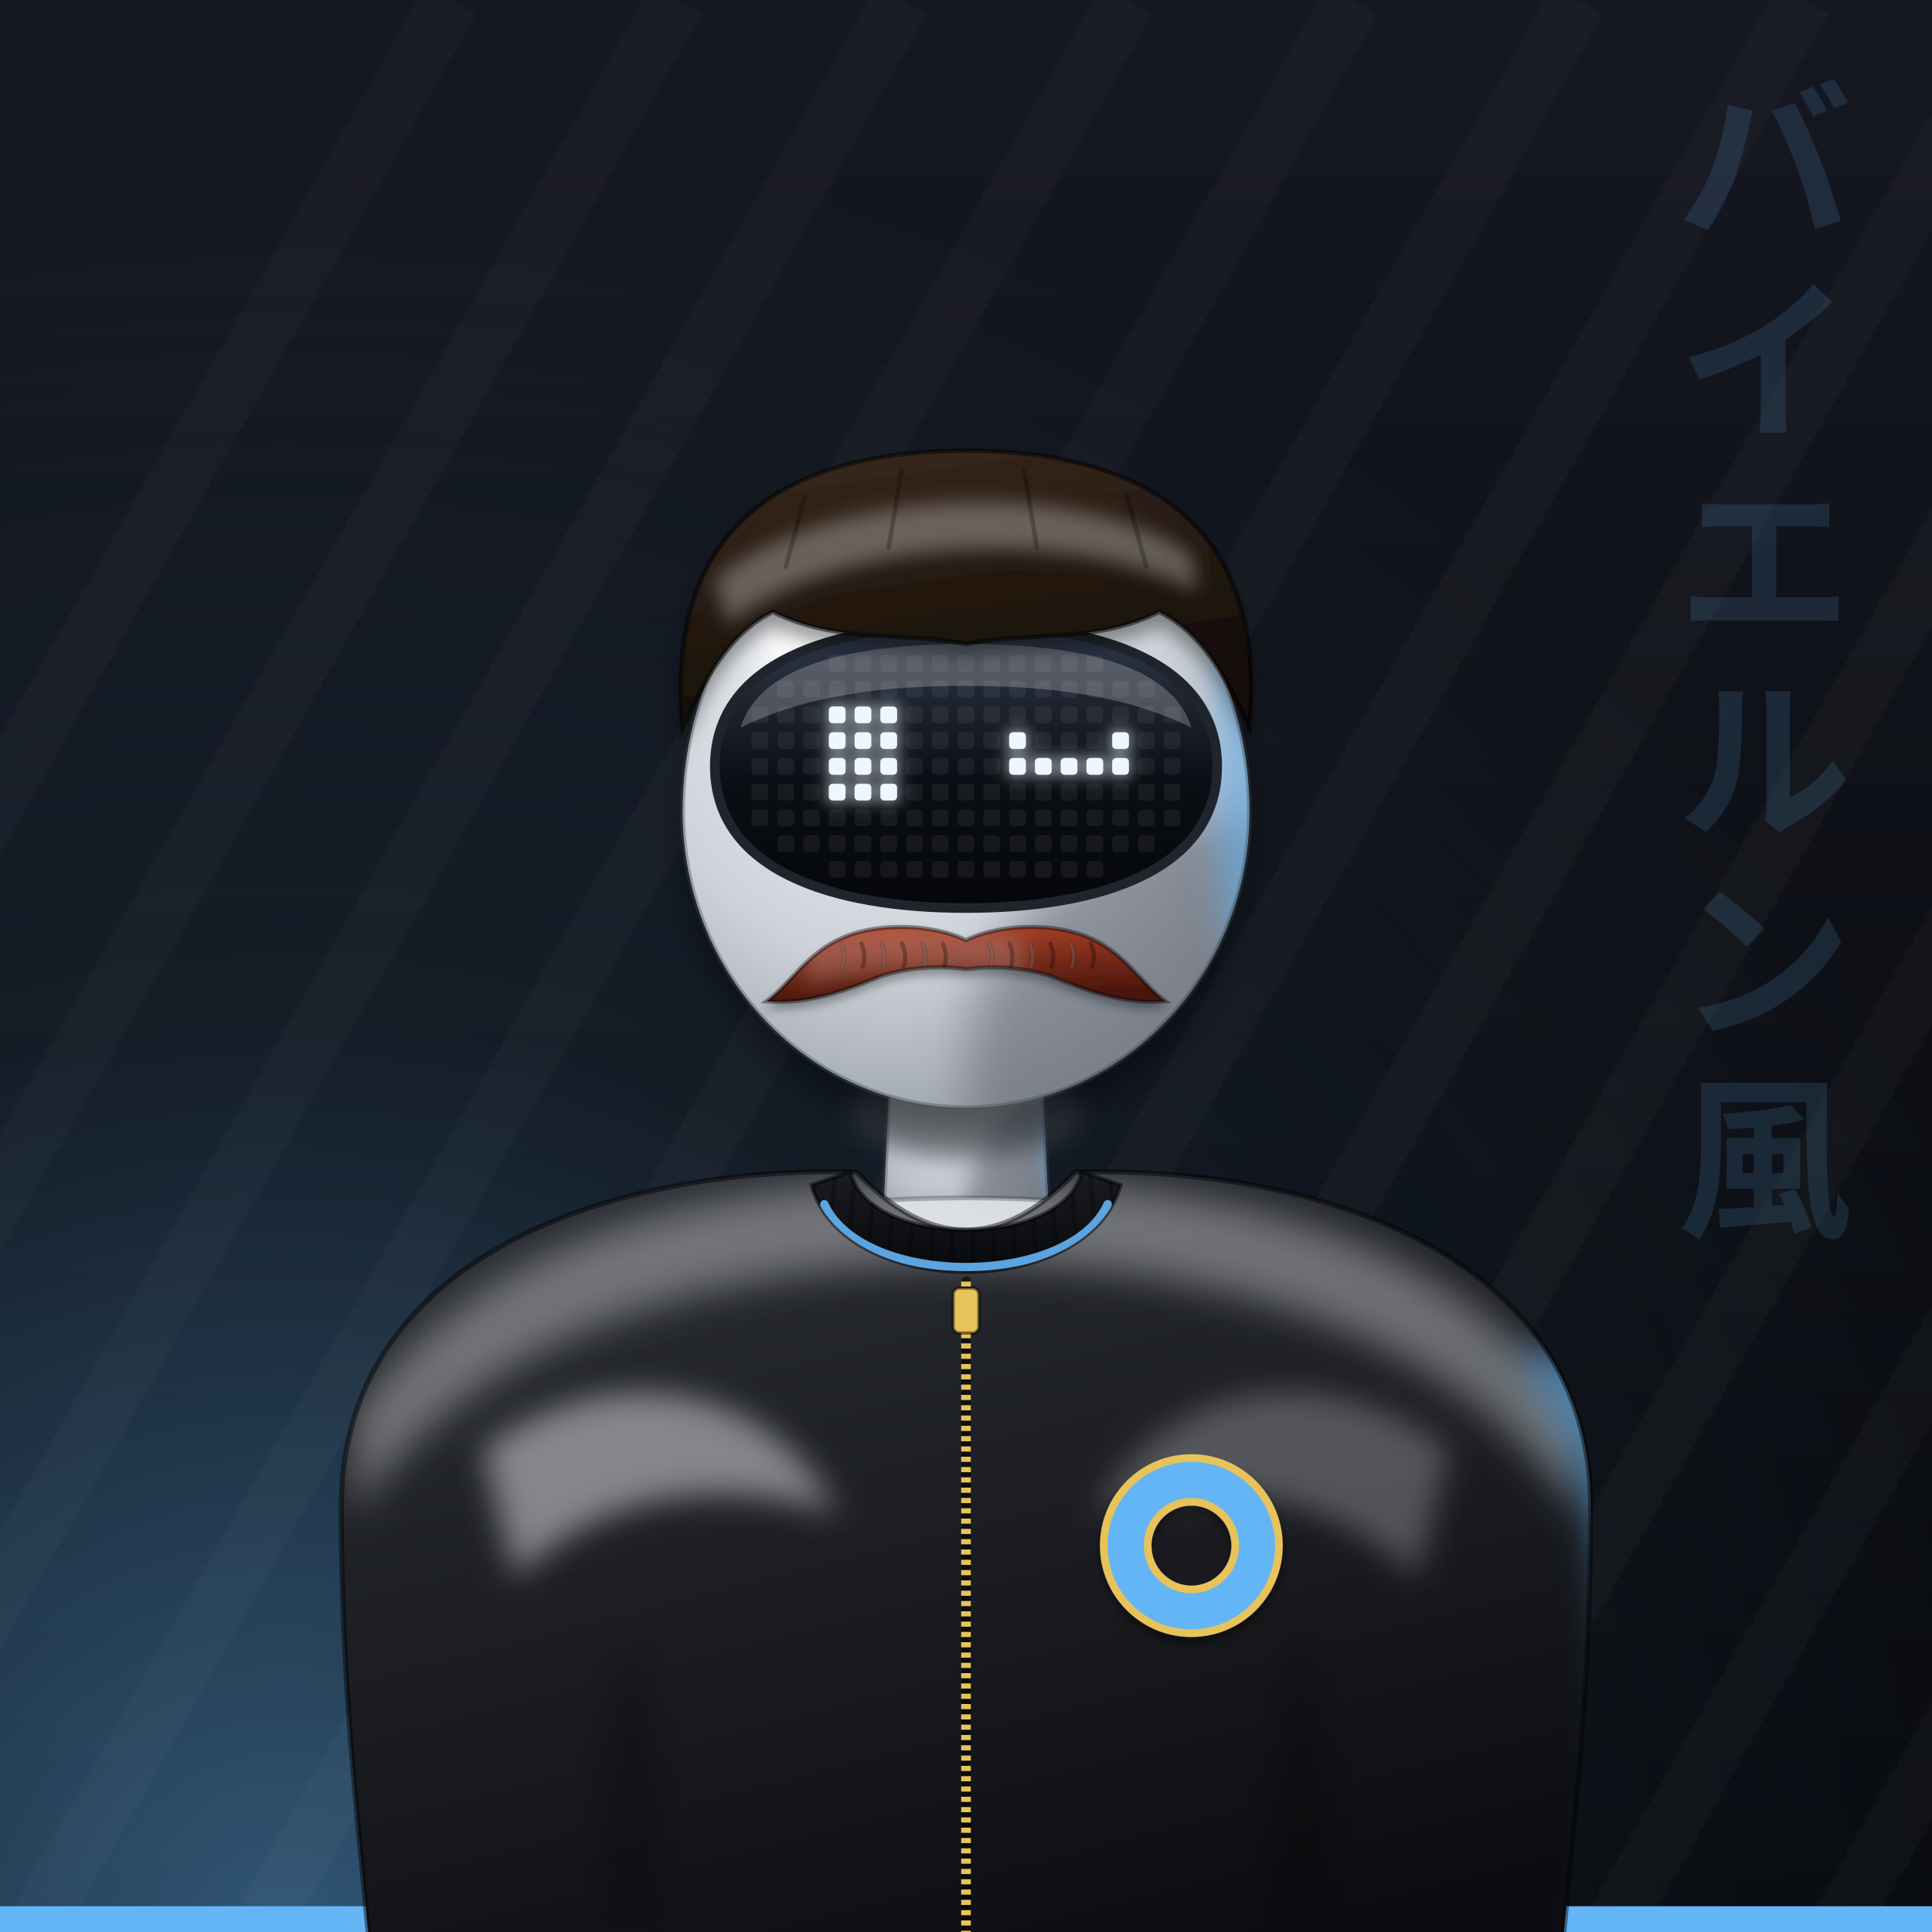
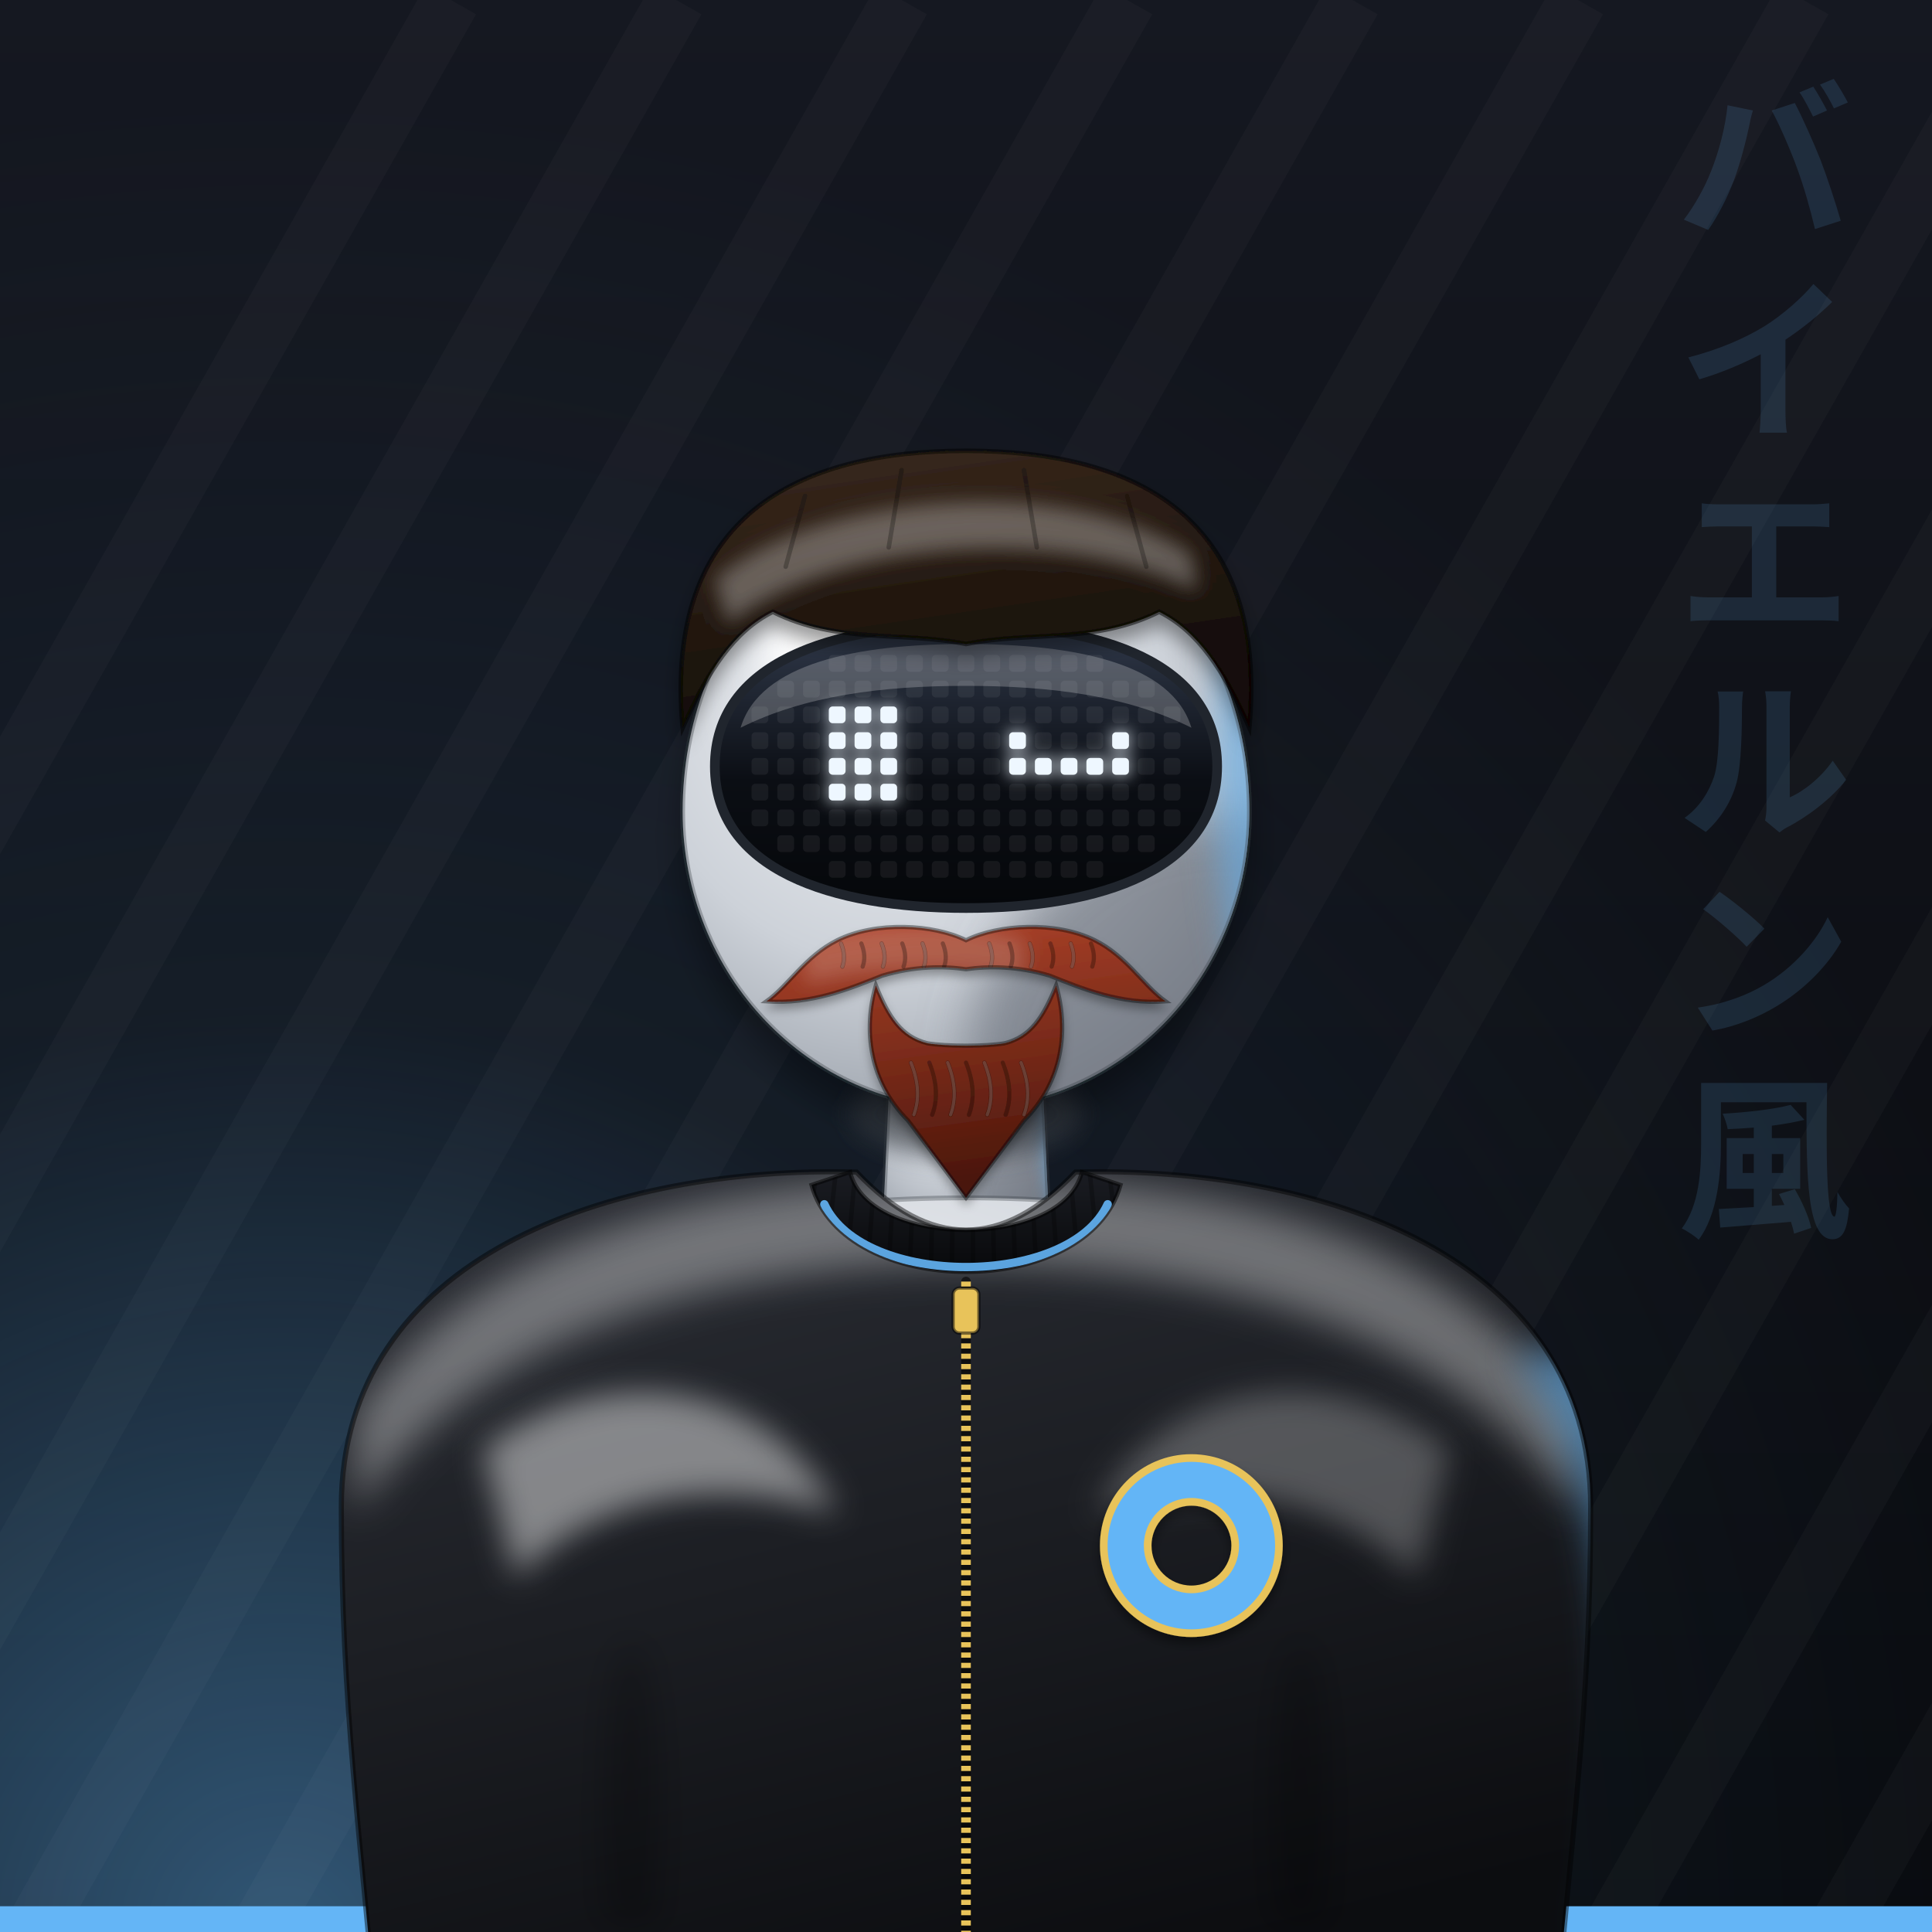
<svg xmlns="http://www.w3.org/2000/svg" viewBox="0 0 600 600" width="600" height="600">
  <defs>
    <linearGradient id="lg00001" x1="0" y1="0" x2="0" y2="1">
      <stop offset="0" stop-color="#151821" stop-opacity="1" />
      <stop offset="1" stop-color="#07080b" stop-opacity="1" />
    </linearGradient>
    <radialGradient id="rg00002" cx="0.15" cy="1" r="0.95">
      <stop offset="0" stop-color="#64b5f6" stop-opacity="0.45" />
      <stop offset="0.5" stop-color="#64b5f6" stop-opacity="0.08" />
      <stop offset="1" stop-color="#64b5f6" stop-opacity="0" />
    </radialGradient>
    <linearGradient id="lg00003" x1="0" y1="0" x2="0.3" y2="1">
      <stop offset="0" stop-color="#3b2a1e" stop-opacity="1" />
      <stop offset="1" stop-color="#120c07" stop-opacity="1" />
    </linearGradient>
    <filter id="b5" x="-50%" y="-50%" width="200%" height="200%">
      <feGaussianBlur stdDeviation="3.0" />
    </filter>
    <filter id="b8" x="-50%" y="-50%" width="200%" height="200%">
      <feGaussianBlur stdDeviation="4.8" />
    </filter>
    <clipPath id="cp00006">
      <path d="M212,196 C206,130 248,110 300,110 C352,110 394,130 388,196 C380,178 372,166 360,160 C340,170 320,166 300,170 C280,166 260,170 240,160 C228,166 220,178 212,196 Z" />
    </clipPath>
    <filter id="ds00008" x="-30%" y="-30%" width="160%" height="160%">
      <feDropShadow dx="0" dy="4" stdDeviation="3.0" flood-opacity="0.4" />
    </filter>
    <clipPath id="cp00009">
      <path d="M278,296 L322,296 L326,384 L274,384 Z" />
    </clipPath>
    <radialGradient id="rg00010" cx="0.38" cy="0.3" r="0.85">
      <stop offset="0" stop-color="#f6f7f9" stop-opacity="1" />
      <stop offset="0.55" stop-color="#cdd2d9" stop-opacity="1" />
      <stop offset="1" stop-color="#8a919b" stop-opacity="1" />
    </radialGradient>
    <filter id="b6" x="-50%" y="-50%" width="200%" height="200%">
      <feGaussianBlur stdDeviation="3.6" />
    </filter>
    <filter id="b4" x="-50%" y="-50%" width="200%" height="200%">
      <feGaussianBlur stdDeviation="2.4" />
    </filter>
    <filter id="b2" x="-50%" y="-50%" width="200%" height="200%">
      <feGaussianBlur stdDeviation="1.2" />
    </filter>
    <clipPath id="cp00016">
      <path d="M118,480 C118,402 205,372 300,372 C395,372 482,402 482,480 C482,542 476,582 470,640 L130,640 C124,582 118,542 118,480 Z" />
    </clipPath>
    <radialGradient id="rg00017" cx="0.38" cy="0.3" r="0.85">
      <stop offset="0" stop-color="#f6f7f9" stop-opacity="1" />
      <stop offset="0.55" stop-color="#cdd2d9" stop-opacity="1" />
      <stop offset="1" stop-color="#8a919b" stop-opacity="1" />
    </radialGradient>
    <filter id="b26.0" x="-50%" y="-50%" width="200%" height="200%">
      <feGaussianBlur stdDeviation="15.6" />
    </filter>
    <filter id="b20.22222222222222" x="-50%" y="-50%" width="200%" height="200%">
      <feGaussianBlur stdDeviation="12.133" />
    </filter>
    <filter id="b18.2" x="-50%" y="-50%" width="200%" height="200%">
      <feGaussianBlur stdDeviation="10.92" />
    </filter>
    <clipPath id="cp00022">
      <path d="M106,468 C106,390 190,362 266,364 Q300,400 334,364 C410,362 494,390 494,468 C494,530 488,570 482,640 L118,640 C112,570 106,530 106,468 Z" />
    </clipPath>
    <linearGradient id="lg00023" x1="0" y1="0" x2="0.35" y2="1">
      <stop offset="0" stop-color="#2c2f36" stop-opacity="1" />
      <stop offset="1" stop-color="#0c0d10" stop-opacity="1" />
    </linearGradient>
    <filter id="b10" x="-50%" y="-50%" width="200%" height="200%">
      <feGaussianBlur stdDeviation="6.0" />
    </filter>
    <filter id="b9" x="-50%" y="-50%" width="200%" height="200%">
      <feGaussianBlur stdDeviation="5.4" />
    </filter>
    <clipPath id="cp00028">
      <path d="M106,468 C106,390 190,362 266,364 Q300,400 334,364 C410,362 494,390 494,468 C494,530 488,570 482,640 L118,640 C112,570 106,530 106,468 Z" />
    </clipPath>
    <linearGradient id="lg00031" x1="0" y1="0" x2="0" y2="1">
      <stop offset="0" stop-color="#1a1c22" stop-opacity="1" />
      <stop offset="1" stop-color="#08090b" stop-opacity="1" />
    </linearGradient>
    <clipPath id="cp00032">
      <path d="M252,368 C262,404 338,404 348,368 L336,364 C330,388 270,388 264,364 Z" />
    </clipPath>
    <filter id="ds00034" x="-30%" y="-30%" width="160%" height="160%">
      <feDropShadow dx="0" dy="2" stdDeviation="1.5" flood-opacity="0.4" />
    </filter>
    <clipPath id="cp00035">
      <path d="M300,122 C348.6,122 388,166.8 388,222 C388,272.8 348.6,314 300,314 C251.4,314 212,272.8 212,222 C212,166.8 251.4,122 300,122 Z" />
    </clipPath>
    <radialGradient id="rg00036" cx="0.38" cy="0.3" r="0.85">
      <stop offset="0" stop-color="#f6f7f9" stop-opacity="1" />
      <stop offset="0.55" stop-color="#cdd2d9" stop-opacity="1" />
      <stop offset="1" stop-color="#8a919b" stop-opacity="1" />
    </radialGradient>
    <filter id="b12.571428571428571" x="-50%" y="-50%" width="200%" height="200%">
      <feGaussianBlur stdDeviation="7.543" />
    </filter>
    <filter id="b9.777777777777779" x="-50%" y="-50%" width="200%" height="200%">
      <feGaussianBlur stdDeviation="5.867" />
    </filter>
    <filter id="b8.8" x="-50%" y="-50%" width="200%" height="200%">
      <feGaussianBlur stdDeviation="5.28" />
    </filter>
    <filter id="ds00042" x="-30%" y="-30%" width="160%" height="160%">
      <feDropShadow dx="0" dy="8" stdDeviation="5.0" flood-opacity="0.35" />
    </filter>
    <linearGradient id="lg00043" x1="0" y1="0" x2="0.2" y2="1">
      <stop offset="0" stop-color="#b0432a" stop-opacity="1" />
      <stop offset="1" stop-color="#4a160b" stop-opacity="1" />
    </linearGradient>
    <clipPath id="cp00046">
-       <path d="M300,262 C290,257 272,256 260,262 C250,267 245,276 238,281 C252,282 264,277 274,273 C284,270 293,270 300,271 C307,270 316,270 326,273 C336,277 348,282 362,281 C355,276 350,267 340,262 C328,256 310,257 300,262 Z" />
+       <path d="M300,262 C290,257 272,256 260,262 C250,267 245,276 238,281 C252,282 264,277 274,273 C284,270 293,270 300,271 C307,270 316,270 326,273 C336,277 348,282 362,281 C355,276 350,267 340,262 C328,256 310,257 300,262 Z M272,276 C276,286 280,292 288,294 C294,295 306,295 312,294 C320,292 324,286 328,276 C332,290 330,306 318,318 C312,326 306,334 300,342 C294,334 288,326 282,318 C270,306 268,290 272,276 Z" />
    </clipPath>
    <filter id="ds00048" x="-30%" y="-30%" width="160%" height="160%">
      <feDropShadow dx="0" dy="2" stdDeviation="1.5" flood-opacity="0.35" />
    </filter>
    <linearGradient id="lg00049" x1="0" y1="0" x2="0" y2="1">
      <stop offset="0" stop-color="#30394a" stop-opacity="1" />
      <stop offset="0.55" stop-color="#0b0e14" stop-opacity="1" />
      <stop offset="1" stop-color="#05070a" stop-opacity="1" />
    </linearGradient>
    <filter id="fxglowled00050f" x="-20%" y="-20%" width="140%" height="140%">
      <feGaussianBlur stdDeviation="2.5" result="b" />
      <feMerge>
        <feMergeNode in="b" />
        <feMergeNode in="SourceGraphic" />
      </feMerge>
    </filter>
    <clipPath id="cp00051">
      <path d="M222,208 C222,176 258,164 300,164 C342,164 378,176 378,208 C378,240 342,252 300,252 C258,252 222,240 222,208 Z" />
    </clipPath>
  </defs>
  <g id="Hintergrund">
    <rect width="600" height="600" fill="url(#lg00001)" />
    <rect width="600" height="600" fill="url(#rg00002)" />
    <path d="M-200,600 L140,0" stroke="#ffffff" stroke-opacity=".025" stroke-width="18" />
    <path d="M-130,600 L210,0" stroke="#ffffff" stroke-opacity=".025" stroke-width="18" />
    <path d="M-60,600 L280,0" stroke="#ffffff" stroke-opacity=".025" stroke-width="18" />
    <path d="M10,600 L350,0" stroke="#ffffff" stroke-opacity=".025" stroke-width="18" />
    <path d="M80,600 L420,0" stroke="#ffffff" stroke-opacity=".025" stroke-width="18" />
    <path d="M150,600 L490,0" stroke="#ffffff" stroke-opacity=".025" stroke-width="18" />
    <path d="M220,600 L560,0" stroke="#ffffff" stroke-opacity=".025" stroke-width="18" />
    <path d="M290,600 L630,0" stroke="#ffffff" stroke-opacity=".025" stroke-width="18" />
    <path d="M360,600 L700,0" stroke="#ffffff" stroke-opacity=".025" stroke-width="18" />
    <path d="M430,600 L770,0" stroke="#ffffff" stroke-opacity=".025" stroke-width="18" />
    <path d="M500,600 L840,0" stroke="#ffffff" stroke-opacity=".025" stroke-width="18" />
    <path d="M570,600 L910,0" stroke="#ffffff" stroke-opacity=".025" stroke-width="18" />
    <path d="M640,600 L980,0" stroke="#ffffff" stroke-opacity=".025" stroke-width="18" />
    <path d="M710,600 L1050,0" stroke="#ffffff" stroke-opacity=".025" stroke-width="18" />
    <text x="548" y="70" text-anchor="middle" font-size="54" font-weight="700" font-family="Yu Gothic, Meiryo, Noto Sans JP, sans-serif" fill="#64b5f6" fill-opacity=".14">バ</text>
    <text x="548" y="132" text-anchor="middle" font-size="54" font-weight="700" font-family="Yu Gothic, Meiryo, Noto Sans JP, sans-serif" fill="#64b5f6" fill-opacity=".14">イ</text>
    <text x="548" y="194" text-anchor="middle" font-size="54" font-weight="700" font-family="Yu Gothic, Meiryo, Noto Sans JP, sans-serif" fill="#64b5f6" fill-opacity=".14">エ</text>
    <text x="548" y="256" text-anchor="middle" font-size="54" font-weight="700" font-family="Yu Gothic, Meiryo, Noto Sans JP, sans-serif" fill="#64b5f6" fill-opacity=".14">ル</text>
    <text x="548" y="318" text-anchor="middle" font-size="54" font-weight="700" font-family="Yu Gothic, Meiryo, Noto Sans JP, sans-serif" fill="#64b5f6" fill-opacity=".14">ン</text>
    <text x="548" y="380" text-anchor="middle" font-size="54" font-weight="700" font-family="Yu Gothic, Meiryo, Noto Sans JP, sans-serif" fill="#64b5f6" fill-opacity=".14">風</text>
    <rect y="592" width="600" height="8" fill="#64b5f6" />
  </g>
  <g id="Koerper">
    <path d="M278,296 L322,296 L326,384 L274,384 Z" fill="url(#rg00010)" />
    <g clip-path="url(#cp00009)">
      <path id="fxblur00011" d="M323.4,342.6 C336.3,342.6 346.8,359.2 346.8,379.6 C346.8,400 336.3,416.6 323.4,416.6 C310.5,416.6 300,400 300,379.6 C300,359.2 310.5,342.6 323.4,342.6 Z" fill="#5b626d" opacity="0.55" filter="url(#b6)" />
      <path id="fxblur00012" d="M291.7,307.4 C297.4,307.4 302.1,312.6 302.1,318.9 C302.1,325.2 297.4,330.3 291.7,330.3 C285.9,330.3 281.3,325.2 281.3,318.9 C281.3,312.6 285.9,307.4 291.7,307.4 Z" fill="#ffffff" opacity="0.9" filter="url(#b4)" />
      <path id="fxblur00013" d="M289.6,310.1 C291.3,310.1 292.7,311.7 292.7,313.6 C292.7,315.5 291.3,317.1 289.6,317.1 C287.9,317.1 286.5,315.5 286.5,313.6 C286.5,311.7 287.9,310.1 289.6,310.1 Z" fill="#ffffff" opacity="1" filter="url(#b2)" />
      <path id="fxblur00014" d="M330.2,291.6 C334.2,291.6 337.4,311.3 337.4,335.6 C337.4,359.9 334.2,379.6 330.2,379.6 C326.1,379.6 322.9,359.9 322.9,335.6 C322.9,311.3 326.1,291.6 330.2,291.6 Z" fill="#64b5f6" opacity="0.55" filter="url(#b4)" />
    </g>
    <path d="M278,296 L322,296 L326,384 L274,384 Z" fill="none" stroke="#3a3f47" stroke-opacity=".35" stroke-width="1.5" />
    <path id="fxblur00015" d="M300,332 C319.9,332 336,338.3 336,346 C336,353.7 319.9,360 300,360 C280.1,360 264,353.7 264,346 C264,338.3 280.1,332 300,332 Z" fill="#3a3f47" opacity="0.6" filter="url(#b6)" />
    <path d="M118,480 C118,402 205,372 300,372 C395,372 482,402 482,480 C482,542 476,582 470,640 L130,640 C124,582 118,542 118,480 Z" fill="url(#rg00017)" />
    <g clip-path="url(#cp00016)">
      <path id="fxblur00018" d="M463.8,514 C554.3,514 627.6,564.4 627.6,626.6 C627.6,688.8 554.3,739.2 463.8,739.2 C373.3,739.2 300,688.8 300,626.6 C300,564.4 373.3,514 463.8,514 Z" fill="#5b626d" opacity="0.55" filter="url(#b26.0)" />
      <path id="fxblur00019" d="M241.8,406.8 C282,406.8 314.6,422.4 314.6,441.7 C314.6,460.9 282,476.5 241.8,476.5 C201.6,476.5 169,460.9 169,441.7 C169,422.4 201.6,406.8 241.8,406.8 Z" fill="#ffffff" opacity="0.9" filter="url(#b20.22222222222222)" />
      <path id="fxblur00020" d="M227.2,414.9 C239.3,414.9 249,419.7 249,425.6 C249,431.5 239.3,436.3 227.2,436.3 C215.1,436.3 205.4,431.5 205.4,425.6 C205.4,419.7 215.1,414.9 227.2,414.9 Z" fill="#ffffff" opacity="1" filter="url(#b2)" />
      <path id="fxblur00021" d="M511.1,358.6 C539.3,358.6 562.1,418.6 562.1,492.6 C562.1,566.6 539.3,626.6 511.1,626.6 C483,626.6 460.2,566.6 460.2,492.6 C460.2,418.6 483,358.6 511.1,358.6 Z" fill="#64b5f6" opacity="0.55" filter="url(#b18.2)" />
    </g>
    <path d="M118,480 C118,402 205,372 300,372 C395,372 482,402 482,480 C482,542 476,582 470,640 L130,640 C124,582 118,542 118,480 Z" fill="none" stroke="#3a3f47" stroke-opacity=".35" stroke-width="1.5" />
  </g>
  <g id="Oberteil">
    <path d="M106,468 C106,390 190,362 266,364 Q300,400 334,364 C410,362 494,390 494,468 C494,530 488,570 482,640 L118,640 C112,570 106,530 106,468 Z" fill="url(#lg00023)" />
    <g clip-path="url(#cp00022)">
      <path id="fxblur00024" d="M110,470 C150,410 230,392 300,392 C370,392 450,410 490,470 L490,440 C450,380 370,366 300,366 C230,366 150,380 110,440 Z" fill="#ffffff" opacity="0.35" filter="url(#b10)" />
      <path id="fxblur00025" d="M196,510 C201,510 205,536.9 205,570 C205,603.1 201,630 196,630 C191,630 187,603.1 187,570 C187,536.9 191,510 196,510 Z" fill="#000000" opacity="0.22" filter="url(#b9)" />
      <path id="fxblur00026" d="M404,510 C409,510 413,536.9 413,570 C413,603.1 409,630 404,630 C399,630 395,603.1 395,570 C395,536.9 399,510 404,510 Z" fill="#000000" opacity="0.22" filter="url(#b9)" />
      <path id="fxblur00027" d="M470,420 C510,470 505,560 490,640 L520,640 L520,420 Z" fill="#64b5f6" opacity="0.6" filter="url(#b10)" />
    </g>
    <path d="M106,468 C106,390 190,362 266,364 Q300,400 334,364 C410,362 494,390 494,468 C494,530 488,570 482,640 L118,640 C112,570 106,530 106,468 Z" fill="none" stroke="#000" stroke-opacity=".45" stroke-width="1.6" />
    <g clip-path="url(#cp00028)">
      <path id="fxblur00029" d="M150,450 C190,420 240,430 260,470 C230,460 190,460 160,490 Z" fill="#ffffff" opacity="0.45" filter="url(#b8)" />
      <path id="fxblur00030" d="M450,450 C410,420 360,430 340,470 C370,460 410,460 440,490 Z" fill="#ffffff" opacity="0.25" filter="url(#b8)" />
    </g>
    <path d="M252,368 C262,404 338,404 348,368 L336,364 C330,388 270,388 264,364 Z" fill="url(#lg00031)" stroke="#000" stroke-opacity=".5" stroke-width="1.3" />
    <g clip-path="url(#cp00032)">
      <path d="M254,360 L248.48,404" fill="none" stroke="#000" stroke-opacity="0.25" stroke-width="1.4" stroke-linecap="round" stroke-linejoin="round" />
      <path d="M260,360 L255.2,404" fill="none" stroke="#000" stroke-opacity="0.25" stroke-width="1.4" stroke-linecap="round" stroke-linejoin="round" />
      <path d="M266,360 L261.92,404" fill="none" stroke="#000" stroke-opacity="0.25" stroke-width="1.4" stroke-linecap="round" stroke-linejoin="round" />
      <path d="M272,360 L268.64,404" fill="none" stroke="#000" stroke-opacity="0.25" stroke-width="1.4" stroke-linecap="round" stroke-linejoin="round" />
      <path d="M278,360 L275.36,404" fill="none" stroke="#000" stroke-opacity="0.25" stroke-width="1.4" stroke-linecap="round" stroke-linejoin="round" />
      <path d="M284,360 L282.08,404" fill="none" stroke="#000" stroke-opacity="0.25" stroke-width="1.4" stroke-linecap="round" stroke-linejoin="round" />
      <path d="M290,360 L288.8,404" fill="none" stroke="#000" stroke-opacity="0.25" stroke-width="1.4" stroke-linecap="round" stroke-linejoin="round" />
      <path d="M296,360 L295.52,404" fill="none" stroke="#000" stroke-opacity="0.25" stroke-width="1.4" stroke-linecap="round" stroke-linejoin="round" />
      <path d="M302,360 L302.24,404" fill="none" stroke="#000" stroke-opacity="0.25" stroke-width="1.4" stroke-linecap="round" stroke-linejoin="round" />
      <path d="M308,360 L308.96,404" fill="none" stroke="#000" stroke-opacity="0.25" stroke-width="1.4" stroke-linecap="round" stroke-linejoin="round" />
      <path d="M314,360 L315.68,404" fill="none" stroke="#000" stroke-opacity="0.25" stroke-width="1.4" stroke-linecap="round" stroke-linejoin="round" />
      <path d="M320,360 L322.4,404" fill="none" stroke="#000" stroke-opacity="0.25" stroke-width="1.4" stroke-linecap="round" stroke-linejoin="round" />
      <path d="M326,360 L329.12,404" fill="none" stroke="#000" stroke-opacity="0.25" stroke-width="1.4" stroke-linecap="round" stroke-linejoin="round" />
      <path d="M332,360 L335.84,404" fill="none" stroke="#000" stroke-opacity="0.25" stroke-width="1.4" stroke-linecap="round" stroke-linejoin="round" />
      <path d="M338,360 L342.56,404" fill="none" stroke="#000" stroke-opacity="0.25" stroke-width="1.4" stroke-linecap="round" stroke-linejoin="round" />
      <path d="M344,360 L349.28,404" fill="none" stroke="#000" stroke-opacity="0.25" stroke-width="1.4" stroke-linecap="round" stroke-linejoin="round" />
      <path d="M256,374 C268,400 332,400 344,374" fill="none" stroke="#64b5f6" stroke-opacity="0.9" stroke-width="2.6" stroke-linecap="round" stroke-linejoin="round" />
    </g>
    <path d="M300,398 L300,640" fill="none" stroke="#000" stroke-opacity="0.55" stroke-width="3" stroke-linecap="round" stroke-linejoin="round" />
    <path d="M300,398 L300,640" stroke="#e8c35a" stroke-width="3" stroke-dasharray="1.6 1.6" fill="none" />
    <rect x="296" y="400" width="8" height="14" rx="2" fill="#e8c35a" stroke="#000" stroke-opacity=".5" />
    <path d="M160,618 C230,630 370,630 440,618 L440,640 L160,640 Z" fill="#14161b" />
    <path d="M160,624 C230,636 370,636 440,624" fill="none" stroke="#64b5f6" stroke-opacity="1" stroke-width="2.4" stroke-linecap="round" stroke-linejoin="round" />
  </g>
  <g id="Abzeichen">
    <g id="fxds00033" filter="url(#ds00034)">
      <path d="M0,-8 A8,8 0 1 1 -0.01,-8 Z M0,-4 A4,4 0 1 0 0.01,-4 Z" transform="translate(370 480) scale(3.4)" fill="#64b5f6" stroke="#e8c35a" stroke-width="0.7" fill-rule="evenodd" />
    </g>
  </g>
  <g id="Kopf" transform="translate(0,30)">
    <g id="fxds00041" filter="url(#ds00042)">
      <path d="M300,122 C348.6,122 388,166.8 388,222 C388,272.8 348.6,314 300,314 C251.4,314 212,272.8 212,222 C212,166.8 251.4,122 300,122 Z" fill="url(#rg00036)" />
      <g clip-path="url(#cp00035)">
        <path id="fxblur00037" d="M379.2,223.8 C422.9,223.8 458.4,259.9 458.4,304.4 C458.4,348.9 422.9,385 379.2,385 C335.5,385 300,348.9 300,304.4 C300,259.9 335.5,223.8 379.2,223.8 Z" fill="#5b626d" opacity="0.55" filter="url(#b12.571428571428571)" />
        <path id="fxblur00038" d="M271.8,147 C291.3,147 307,158.1 307,171.9 C307,185.7 291.3,196.9 271.8,196.9 C252.4,196.9 236.6,185.7 236.6,171.9 C236.6,158.1 252.4,147 271.8,147 Z" fill="#ffffff" opacity="0.9" filter="url(#b9.777777777777779)" />
        <path id="fxblur00039" d="M264.8,152.7 C270.6,152.7 275.4,156.2 275.4,160.4 C275.4,164.6 270.6,168.1 264.8,168.1 C259,168.1 254.2,164.6 254.2,160.4 C254.2,156.2 259,152.7 264.8,152.7 Z" fill="#ffffff" opacity="1" filter="url(#b2)" />
        <path id="fxblur00040" d="M402.1,112.4 C415.7,112.4 426.7,155.4 426.7,208.4 C426.7,261.4 415.7,304.4 402.1,304.4 C388.5,304.4 377.4,261.4 377.4,208.4 C377.4,155.4 388.5,112.4 402.1,112.4 Z" fill="#64b5f6" opacity="0.55" filter="url(#b8.8)" />
      </g>
      <path d="M300,122 C348.6,122 388,166.8 388,222 C388,272.8 348.6,314 300,314 C251.4,314 212,272.8 212,222 C212,166.8 251.4,122 300,122 Z" fill="none" stroke="#3a3f47" stroke-opacity=".35" stroke-width="1.5" />
    </g>
  </g>
  <g id="Bart" transform="translate(0,30)">
    <g id="fxds00047" filter="url(#ds00048)">
-       <path d="M300,262 C290,257 272,256 260,262 C250,267 245,276 238,281 C252,282 264,277 274,273 C284,270 293,270 300,271 C307,270 316,270 326,273 C336,277 348,282 362,281 C355,276 350,267 340,262 C328,256 310,257 300,262 Z" fill="url(#lg00043)" />
+       <path d="M300,262 C290,257 272,256 260,262 C250,267 245,276 238,281 C252,282 264,277 274,273 C284,270 293,270 300,271 C307,270 316,270 326,273 C336,277 348,282 362,281 C355,276 350,267 340,262 C328,256 310,257 300,262 Z M272,276 C276,286 280,292 288,294 C294,295 306,295 312,294 C320,292 324,286 328,276 C332,290 330,306 318,318 C312,326 306,334 300,342 C294,334 288,326 282,318 C270,306 268,290 272,276 Z" fill="url(#lg00043)" />
      <g clip-path="url(#cp00046)">
        <path id="fxblur00044" d="M250,262 C270,256 300,256 318,262 L318,276 C300,270 270,270 250,276 Z" fill="#ffffff" opacity="0.18" filter="url(#b5)" />
        <path id="fxblur00045" d="M372,214 C398,246 394,290 360,320 L420,330 L420,200 Z" fill="#64b5f6" opacity="0.28" filter="url(#b8)" />
        <path d="M261.2,263 q1.6,4 0.4,7.2" fill="none" stroke="#000" stroke-opacity="0.28" stroke-width="1.3" stroke-linecap="round" stroke-linejoin="round" />
        <path d="M267.5,263 q1.6,4 0.4,7.2" fill="none" stroke="#000" stroke-opacity="0.28" stroke-width="1.3" stroke-linecap="round" stroke-linejoin="round" />
        <path d="M273.8,263 q1.6,4 0.4,7.2" fill="none" stroke="#000" stroke-opacity="0.28" stroke-width="1.3" stroke-linecap="round" stroke-linejoin="round" />
        <path d="M280.2,263 q1.6,4 0.4,7.2" fill="none" stroke="#000" stroke-opacity="0.28" stroke-width="1.3" stroke-linecap="round" stroke-linejoin="round" />
        <path d="M286.5,263 q1.6,4 0.4,7.2" fill="none" stroke="#000" stroke-opacity="0.28" stroke-width="1.3" stroke-linecap="round" stroke-linejoin="round" />
        <path d="M292.8,263 q1.6,4 0.4,7.2" fill="none" stroke="#000" stroke-opacity="0.28" stroke-width="1.3" stroke-linecap="round" stroke-linejoin="round" />
        <path d="M307.2,263 q1.6,4 0.4,7.2" fill="none" stroke="#000" stroke-opacity="0.28" stroke-width="1.3" stroke-linecap="round" stroke-linejoin="round" />
        <path d="M313.5,263 q1.6,4 0.4,7.2" fill="none" stroke="#000" stroke-opacity="0.28" stroke-width="1.3" stroke-linecap="round" stroke-linejoin="round" />
        <path d="M319.8,263 q1.6,4 0.4,7.2" fill="none" stroke="#000" stroke-opacity="0.28" stroke-width="1.3" stroke-linecap="round" stroke-linejoin="round" />
        <path d="M326.2,263 q1.6,4 0.4,7.2" fill="none" stroke="#000" stroke-opacity="0.28" stroke-width="1.3" stroke-linecap="round" stroke-linejoin="round" />
        <path d="M332.5,263 q1.6,4 0.4,7.2" fill="none" stroke="#000" stroke-opacity="0.28" stroke-width="1.3" stroke-linecap="round" stroke-linejoin="round" />
        <path d="M338.8,263 q1.6,4 0.4,7.2" fill="none" stroke="#000" stroke-opacity="0.28" stroke-width="1.3" stroke-linecap="round" stroke-linejoin="round" />
+         <path d="M282.9,300 q3.6,9 0.9,16.2" fill="none" stroke="#000" stroke-opacity="0.28" stroke-width="1.3" stroke-linecap="round" stroke-linejoin="round" />
+         <path d="M288.6,300 q3.6,9 0.9,16.2" fill="none" stroke="#000" stroke-opacity="0.28" stroke-width="1.3" stroke-linecap="round" stroke-linejoin="round" />
+         <path d="M294.3,300 q3.6,9 0.9,16.2" fill="none" stroke="#000" stroke-opacity="0.28" stroke-width="1.3" stroke-linecap="round" stroke-linejoin="round" />
+         <path d="M300,300 q3.6,9 0.9,16.2" fill="none" stroke="#000" stroke-opacity="0.28" stroke-width="1.3" stroke-linecap="round" stroke-linejoin="round" />
+         <path d="M305.7,300 q3.6,9 0.9,16.2" fill="none" stroke="#000" stroke-opacity="0.28" stroke-width="1.3" stroke-linecap="round" stroke-linejoin="round" />
+         <path d="M311.4,300 q3.6,9 0.9,16.2" fill="none" stroke="#000" stroke-opacity="0.28" stroke-width="1.3" stroke-linecap="round" stroke-linejoin="round" />
+         <path d="M317.1,300 q3.6,9 0.9,16.2" fill="none" stroke="#000" stroke-opacity="0.28" stroke-width="1.3" stroke-linecap="round" stroke-linejoin="round" />
        <path d="M261.2,263 q1.6,4 0.4,7.2" fill="none" stroke="#ffffff" stroke-opacity="0.16" stroke-width="1" stroke-linecap="round" stroke-linejoin="round" />
        <path d="M273.8,263 q1.6,4 0.4,7.2" fill="none" stroke="#ffffff" stroke-opacity="0.16" stroke-width="1" stroke-linecap="round" stroke-linejoin="round" />
        <path d="M286.5,263 q1.6,4 0.4,7.2" fill="none" stroke="#ffffff" stroke-opacity="0.16" stroke-width="1" stroke-linecap="round" stroke-linejoin="round" />
        <path d="M307.2,263 q1.6,4 0.4,7.2" fill="none" stroke="#ffffff" stroke-opacity="0.16" stroke-width="1" stroke-linecap="round" stroke-linejoin="round" />
        <path d="M319.8,263 q1.6,4 0.4,7.2" fill="none" stroke="#ffffff" stroke-opacity="0.16" stroke-width="1" stroke-linecap="round" stroke-linejoin="round" />
        <path d="M332.5,263 q1.6,4 0.4,7.2" fill="none" stroke="#ffffff" stroke-opacity="0.16" stroke-width="1" stroke-linecap="round" stroke-linejoin="round" />
+         <path d="M282.9,300 q3.6,9 0.9,16.2" fill="none" stroke="#ffffff" stroke-opacity="0.16" stroke-width="1" stroke-linecap="round" stroke-linejoin="round" />
+         <path d="M294.3,300 q3.6,9 0.9,16.2" fill="none" stroke="#ffffff" stroke-opacity="0.16" stroke-width="1" stroke-linecap="round" stroke-linejoin="round" />
+         <path d="M305.7,300 q3.6,9 0.9,16.2" fill="none" stroke="#ffffff" stroke-opacity="0.16" stroke-width="1" stroke-linecap="round" stroke-linejoin="round" />
+         <path d="M317.1,300 q3.6,9 0.9,16.2" fill="none" stroke="#ffffff" stroke-opacity="0.16" stroke-width="1" stroke-linecap="round" stroke-linejoin="round" />
      </g>
-       <path d="M300,262 C290,257 272,256 260,262 C250,267 245,276 238,281 C252,282 264,277 274,273 C284,270 293,270 300,271 C307,270 316,270 326,273 C336,277 348,282 362,281 C355,276 350,267 340,262 C328,256 310,257 300,262 Z" fill="none" stroke="#000" stroke-opacity=".38" stroke-width="1.3" />
+       <path d="M300,262 C290,257 272,256 260,262 C250,267 245,276 238,281 C252,282 264,277 274,273 C284,270 293,270 300,271 C307,270 316,270 326,273 C336,277 348,282 362,281 C355,276 350,267 340,262 C328,256 310,257 300,262 Z M272,276 C276,286 280,292 288,294 C294,295 306,295 312,294 C320,292 324,286 328,276 C332,290 330,306 318,318 C312,326 306,334 300,342 C294,334 288,326 282,318 C270,306 268,290 272,276 Z" fill="none" stroke="#000" stroke-opacity=".38" stroke-width="1.3" />
    </g>
  </g>
  <g id="Visier" transform="translate(0,30)">
    <path d="M222,208 C222,176 258,164 300,164 C342,164 378,176 378,208 C378,240 342,252 300,252 C258,252 222,240 222,208 Z" fill="url(#lg00049)" stroke="#20252d" stroke-width="3" />
    <g fill="#ffffff" fill-opacity=".06">
      <rect x="257.4" y="173.4" width="5.2" height="5.2" rx="1.2" />
      <rect x="265.4" y="173.4" width="5.2" height="5.2" rx="1.2" />
      <rect x="273.4" y="173.4" width="5.2" height="5.2" rx="1.2" />
      <rect x="281.4" y="173.4" width="5.2" height="5.2" rx="1.2" />
      <rect x="289.4" y="173.4" width="5.2" height="5.2" rx="1.2" />
      <rect x="297.4" y="173.4" width="5.2" height="5.2" rx="1.2" />
      <rect x="305.4" y="173.4" width="5.2" height="5.2" rx="1.2" />
      <rect x="313.4" y="173.4" width="5.2" height="5.2" rx="1.2" />
      <rect x="321.4" y="173.4" width="5.2" height="5.2" rx="1.2" />
      <rect x="329.4" y="173.4" width="5.2" height="5.2" rx="1.2" />
      <rect x="337.4" y="173.4" width="5.2" height="5.2" rx="1.2" />
      <rect x="241.4" y="181.4" width="5.2" height="5.2" rx="1.2" />
      <rect x="249.4" y="181.4" width="5.2" height="5.2" rx="1.2" />
      <rect x="257.4" y="181.4" width="5.2" height="5.2" rx="1.2" />
      <rect x="265.4" y="181.4" width="5.2" height="5.2" rx="1.2" />
      <rect x="273.4" y="181.4" width="5.2" height="5.2" rx="1.2" />
      <rect x="281.4" y="181.4" width="5.2" height="5.2" rx="1.2" />
      <rect x="289.4" y="181.4" width="5.2" height="5.2" rx="1.2" />
      <rect x="297.4" y="181.4" width="5.2" height="5.2" rx="1.2" />
      <rect x="305.4" y="181.4" width="5.2" height="5.2" rx="1.2" />
      <rect x="313.4" y="181.4" width="5.2" height="5.2" rx="1.2" />
      <rect x="321.4" y="181.4" width="5.2" height="5.2" rx="1.2" />
      <rect x="329.4" y="181.4" width="5.2" height="5.2" rx="1.2" />
      <rect x="337.4" y="181.4" width="5.2" height="5.2" rx="1.2" />
      <rect x="345.4" y="181.4" width="5.2" height="5.2" rx="1.2" />
      <rect x="353.4" y="181.4" width="5.2" height="5.2" rx="1.2" />
      <rect x="233.4" y="189.4" width="5.2" height="5.2" rx="1.2" />
      <rect x="241.4" y="189.4" width="5.2" height="5.2" rx="1.2" />
      <rect x="249.4" y="189.4" width="5.2" height="5.2" rx="1.2" />
      <rect x="257.4" y="189.4" width="5.2" height="5.2" rx="1.2" />
      <rect x="265.4" y="189.4" width="5.2" height="5.2" rx="1.2" />
      <rect x="273.4" y="189.4" width="5.2" height="5.2" rx="1.2" />
      <rect x="281.4" y="189.4" width="5.2" height="5.2" rx="1.2" />
      <rect x="289.4" y="189.4" width="5.2" height="5.2" rx="1.2" />
      <rect x="297.4" y="189.4" width="5.2" height="5.2" rx="1.2" />
      <rect x="305.4" y="189.4" width="5.2" height="5.2" rx="1.2" />
      <rect x="313.4" y="189.4" width="5.2" height="5.2" rx="1.2" />
      <rect x="321.4" y="189.4" width="5.2" height="5.2" rx="1.2" />
      <rect x="329.4" y="189.4" width="5.2" height="5.2" rx="1.2" />
      <rect x="337.4" y="189.4" width="5.2" height="5.2" rx="1.2" />
      <rect x="345.4" y="189.4" width="5.2" height="5.2" rx="1.2" />
      <rect x="353.4" y="189.4" width="5.2" height="5.2" rx="1.2" />
      <rect x="361.4" y="189.4" width="5.2" height="5.2" rx="1.2" />
      <rect x="233.4" y="197.4" width="5.2" height="5.2" rx="1.2" />
      <rect x="241.4" y="197.4" width="5.2" height="5.2" rx="1.2" />
      <rect x="249.4" y="197.4" width="5.2" height="5.2" rx="1.2" />
      <rect x="257.4" y="197.4" width="5.2" height="5.2" rx="1.2" />
      <rect x="265.4" y="197.4" width="5.2" height="5.2" rx="1.2" />
      <rect x="273.4" y="197.4" width="5.2" height="5.2" rx="1.2" />
      <rect x="281.4" y="197.4" width="5.2" height="5.2" rx="1.2" />
      <rect x="289.4" y="197.4" width="5.2" height="5.2" rx="1.2" />
      <rect x="297.4" y="197.4" width="5.2" height="5.2" rx="1.2" />
      <rect x="305.4" y="197.4" width="5.2" height="5.2" rx="1.2" />
      <rect x="313.4" y="197.4" width="5.2" height="5.2" rx="1.2" />
      <rect x="321.4" y="197.4" width="5.2" height="5.2" rx="1.2" />
      <rect x="329.4" y="197.4" width="5.2" height="5.2" rx="1.2" />
      <rect x="337.4" y="197.4" width="5.2" height="5.2" rx="1.2" />
      <rect x="345.4" y="197.4" width="5.2" height="5.2" rx="1.2" />
      <rect x="353.4" y="197.4" width="5.2" height="5.2" rx="1.2" />
      <rect x="361.4" y="197.4" width="5.2" height="5.2" rx="1.2" />
      <rect x="233.4" y="205.4" width="5.2" height="5.2" rx="1.2" />
      <rect x="241.4" y="205.4" width="5.2" height="5.2" rx="1.2" />
      <rect x="249.4" y="205.4" width="5.2" height="5.2" rx="1.2" />
      <rect x="257.4" y="205.4" width="5.2" height="5.2" rx="1.2" />
      <rect x="265.4" y="205.4" width="5.2" height="5.2" rx="1.2" />
      <rect x="273.4" y="205.4" width="5.2" height="5.2" rx="1.2" />
      <rect x="281.4" y="205.4" width="5.2" height="5.2" rx="1.2" />
      <rect x="289.4" y="205.4" width="5.2" height="5.2" rx="1.2" />
      <rect x="297.4" y="205.4" width="5.2" height="5.2" rx="1.2" />
      <rect x="305.4" y="205.4" width="5.2" height="5.2" rx="1.2" />
      <rect x="313.4" y="205.4" width="5.2" height="5.2" rx="1.2" />
      <rect x="321.4" y="205.4" width="5.2" height="5.2" rx="1.2" />
      <rect x="329.4" y="205.4" width="5.2" height="5.2" rx="1.2" />
      <rect x="337.4" y="205.4" width="5.2" height="5.2" rx="1.2" />
      <rect x="345.4" y="205.4" width="5.2" height="5.2" rx="1.2" />
      <rect x="353.4" y="205.4" width="5.2" height="5.2" rx="1.2" />
      <rect x="361.4" y="205.4" width="5.2" height="5.2" rx="1.2" />
      <rect x="233.4" y="213.4" width="5.2" height="5.2" rx="1.2" />
      <rect x="241.4" y="213.4" width="5.2" height="5.2" rx="1.2" />
      <rect x="249.4" y="213.4" width="5.2" height="5.2" rx="1.2" />
      <rect x="257.4" y="213.4" width="5.2" height="5.2" rx="1.2" />
      <rect x="265.4" y="213.4" width="5.2" height="5.2" rx="1.2" />
      <rect x="273.4" y="213.4" width="5.2" height="5.2" rx="1.2" />
      <rect x="281.4" y="213.4" width="5.2" height="5.2" rx="1.2" />
      <rect x="289.4" y="213.4" width="5.2" height="5.2" rx="1.2" />
      <rect x="297.4" y="213.4" width="5.2" height="5.2" rx="1.2" />
      <rect x="305.4" y="213.4" width="5.2" height="5.2" rx="1.2" />
      <rect x="313.4" y="213.4" width="5.2" height="5.2" rx="1.2" />
      <rect x="321.4" y="213.4" width="5.2" height="5.2" rx="1.2" />
      <rect x="329.4" y="213.4" width="5.2" height="5.2" rx="1.2" />
      <rect x="337.4" y="213.4" width="5.2" height="5.2" rx="1.2" />
      <rect x="345.4" y="213.4" width="5.2" height="5.2" rx="1.2" />
      <rect x="353.4" y="213.4" width="5.2" height="5.2" rx="1.2" />
      <rect x="361.4" y="213.4" width="5.2" height="5.2" rx="1.2" />
      <rect x="233.4" y="221.4" width="5.2" height="5.2" rx="1.2" />
      <rect x="241.4" y="221.4" width="5.2" height="5.2" rx="1.2" />
      <rect x="249.4" y="221.4" width="5.2" height="5.2" rx="1.2" />
      <rect x="257.4" y="221.4" width="5.2" height="5.2" rx="1.2" />
      <rect x="265.4" y="221.4" width="5.2" height="5.2" rx="1.2" />
      <rect x="273.4" y="221.4" width="5.2" height="5.2" rx="1.2" />
      <rect x="281.4" y="221.4" width="5.2" height="5.2" rx="1.2" />
      <rect x="289.4" y="221.4" width="5.2" height="5.2" rx="1.2" />
      <rect x="297.4" y="221.4" width="5.2" height="5.2" rx="1.2" />
      <rect x="305.4" y="221.4" width="5.2" height="5.2" rx="1.2" />
      <rect x="313.4" y="221.4" width="5.2" height="5.2" rx="1.2" />
      <rect x="321.4" y="221.4" width="5.2" height="5.2" rx="1.2" />
      <rect x="329.4" y="221.4" width="5.2" height="5.2" rx="1.2" />
      <rect x="337.4" y="221.4" width="5.2" height="5.2" rx="1.2" />
      <rect x="345.4" y="221.4" width="5.2" height="5.2" rx="1.2" />
      <rect x="353.4" y="221.4" width="5.2" height="5.2" rx="1.2" />
      <rect x="361.4" y="221.4" width="5.2" height="5.2" rx="1.2" />
      <rect x="241.4" y="229.4" width="5.2" height="5.2" rx="1.2" />
      <rect x="249.4" y="229.4" width="5.2" height="5.2" rx="1.2" />
      <rect x="257.4" y="229.4" width="5.2" height="5.2" rx="1.2" />
      <rect x="265.4" y="229.4" width="5.2" height="5.2" rx="1.2" />
      <rect x="273.4" y="229.4" width="5.2" height="5.2" rx="1.2" />
      <rect x="281.4" y="229.4" width="5.2" height="5.2" rx="1.2" />
      <rect x="289.4" y="229.4" width="5.2" height="5.2" rx="1.2" />
      <rect x="297.4" y="229.4" width="5.2" height="5.2" rx="1.2" />
      <rect x="305.4" y="229.4" width="5.2" height="5.2" rx="1.2" />
      <rect x="313.4" y="229.4" width="5.2" height="5.2" rx="1.2" />
      <rect x="321.4" y="229.4" width="5.2" height="5.2" rx="1.2" />
      <rect x="329.4" y="229.4" width="5.2" height="5.2" rx="1.2" />
      <rect x="337.4" y="229.4" width="5.2" height="5.2" rx="1.2" />
      <rect x="345.4" y="229.4" width="5.2" height="5.2" rx="1.2" />
      <rect x="353.4" y="229.4" width="5.2" height="5.2" rx="1.2" />
      <rect x="257.4" y="237.4" width="5.2" height="5.2" rx="1.2" />
      <rect x="265.4" y="237.4" width="5.2" height="5.2" rx="1.2" />
      <rect x="273.4" y="237.4" width="5.2" height="5.2" rx="1.2" />
      <rect x="281.4" y="237.4" width="5.2" height="5.2" rx="1.2" />
      <rect x="289.4" y="237.4" width="5.2" height="5.2" rx="1.2" />
      <rect x="297.4" y="237.4" width="5.2" height="5.2" rx="1.2" />
      <rect x="305.4" y="237.4" width="5.2" height="5.2" rx="1.2" />
      <rect x="313.4" y="237.4" width="5.2" height="5.2" rx="1.2" />
      <rect x="321.4" y="237.4" width="5.2" height="5.2" rx="1.2" />
      <rect x="329.4" y="237.4" width="5.2" height="5.2" rx="1.2" />
      <rect x="337.4" y="237.4" width="5.2" height="5.2" rx="1.2" />
    </g>
  </g>
  <g id="Augen" transform="translate(0,30)">
    <g id="fxglowled00050" fill="#eef7ff" filter="url(#fxglowled00050f)">
      <rect x="257.4" y="189.4" width="5.2" height="5.2" rx="1.2" />
      <rect x="265.4" y="189.4" width="5.2" height="5.2" rx="1.2" />
      <rect x="273.4" y="189.4" width="5.2" height="5.2" rx="1.2" />
      <rect x="257.4" y="197.4" width="5.2" height="5.2" rx="1.2" />
      <rect x="265.4" y="197.4" width="5.2" height="5.2" rx="1.2" />
      <rect x="273.4" y="197.4" width="5.2" height="5.2" rx="1.2" />
      <rect x="313.4" y="197.4" width="5.2" height="5.2" rx="1.2" />
      <rect x="345.4" y="197.4" width="5.2" height="5.2" rx="1.2" />
      <rect x="257.4" y="205.4" width="5.2" height="5.2" rx="1.2" />
      <rect x="265.4" y="205.4" width="5.2" height="5.2" rx="1.2" />
      <rect x="273.4" y="205.4" width="5.2" height="5.2" rx="1.2" />
      <rect x="313.4" y="205.4" width="5.2" height="5.2" rx="1.2" />
      <rect x="321.4" y="205.4" width="5.2" height="5.2" rx="1.2" />
      <rect x="329.4" y="205.4" width="5.2" height="5.2" rx="1.2" />
      <rect x="337.4" y="205.4" width="5.2" height="5.2" rx="1.2" />
      <rect x="345.4" y="205.4" width="5.2" height="5.2" rx="1.2" />
      <rect x="257.4" y="213.4" width="5.2" height="5.2" rx="1.2" />
      <rect x="265.4" y="213.4" width="5.2" height="5.2" rx="1.2" />
      <rect x="273.4" y="213.4" width="5.2" height="5.2" rx="1.2" />
    </g>
    <g clip-path="url(#cp00051)">
      <path d="M230,196 C236,176 266,170 300,170 C334,170 364,176 370,196 C350,186 326,183 300,183 C274,183 250,186 230,196 Z" fill="#ffffff" fill-opacity=".22" />
    </g>
  </g>
  <g id="Haare" transform="translate(0,30)">
    <g id="fxds00007" filter="url(#ds00008)">
      <path d="M212,196 C206,130 248,110 300,110 C352,110 394,130 388,196 C380,178 372,166 360,160 C340,170 320,166 300,170 C280,166 260,170 240,160 C228,166 220,178 212,196 Z" fill="url(#lg00003)" />
      <g clip-path="url(#cp00006)">
        <path id="fxblur00004" d="M222,150 C252,124 330,116 370,142 L372,154 C330,132 258,138 226,164 Z" fill="#ffffff" opacity="0.3" filter="url(#b5)" />
        <path id="fxblur00005" d="M376,110 C404,160 408,220 400,270 L430,270 L430,100 Z" fill="#64b5f6" opacity="0.22" filter="url(#b8)" />
      </g>
      <path d="M212,196 C206,130 248,110 300,110 C352,110 394,130 388,196 C380,178 372,166 360,160 C340,170 320,166 300,170 C280,166 260,170 240,160 C228,166 220,178 212,196 Z" fill="none" stroke="#000" stroke-opacity="0.5" stroke-width="1.4" />
      <path d="M250,124 l-6,22" fill="none" stroke="#000" stroke-opacity="0.25" stroke-width="1.4" stroke-linecap="round" stroke-linejoin="round" />
      <path d="M280,116 l-4,24" fill="none" stroke="#000" stroke-opacity="0.25" stroke-width="1.4" stroke-linecap="round" stroke-linejoin="round" />
      <path d="M318,116 l4,24" fill="none" stroke="#000" stroke-opacity="0.25" stroke-width="1.4" stroke-linecap="round" stroke-linejoin="round" />
      <path d="M350,124 l6,22" fill="none" stroke="#000" stroke-opacity="0.25" stroke-width="1.4" stroke-linecap="round" stroke-linejoin="round" />
    </g>
  </g>
</svg>
